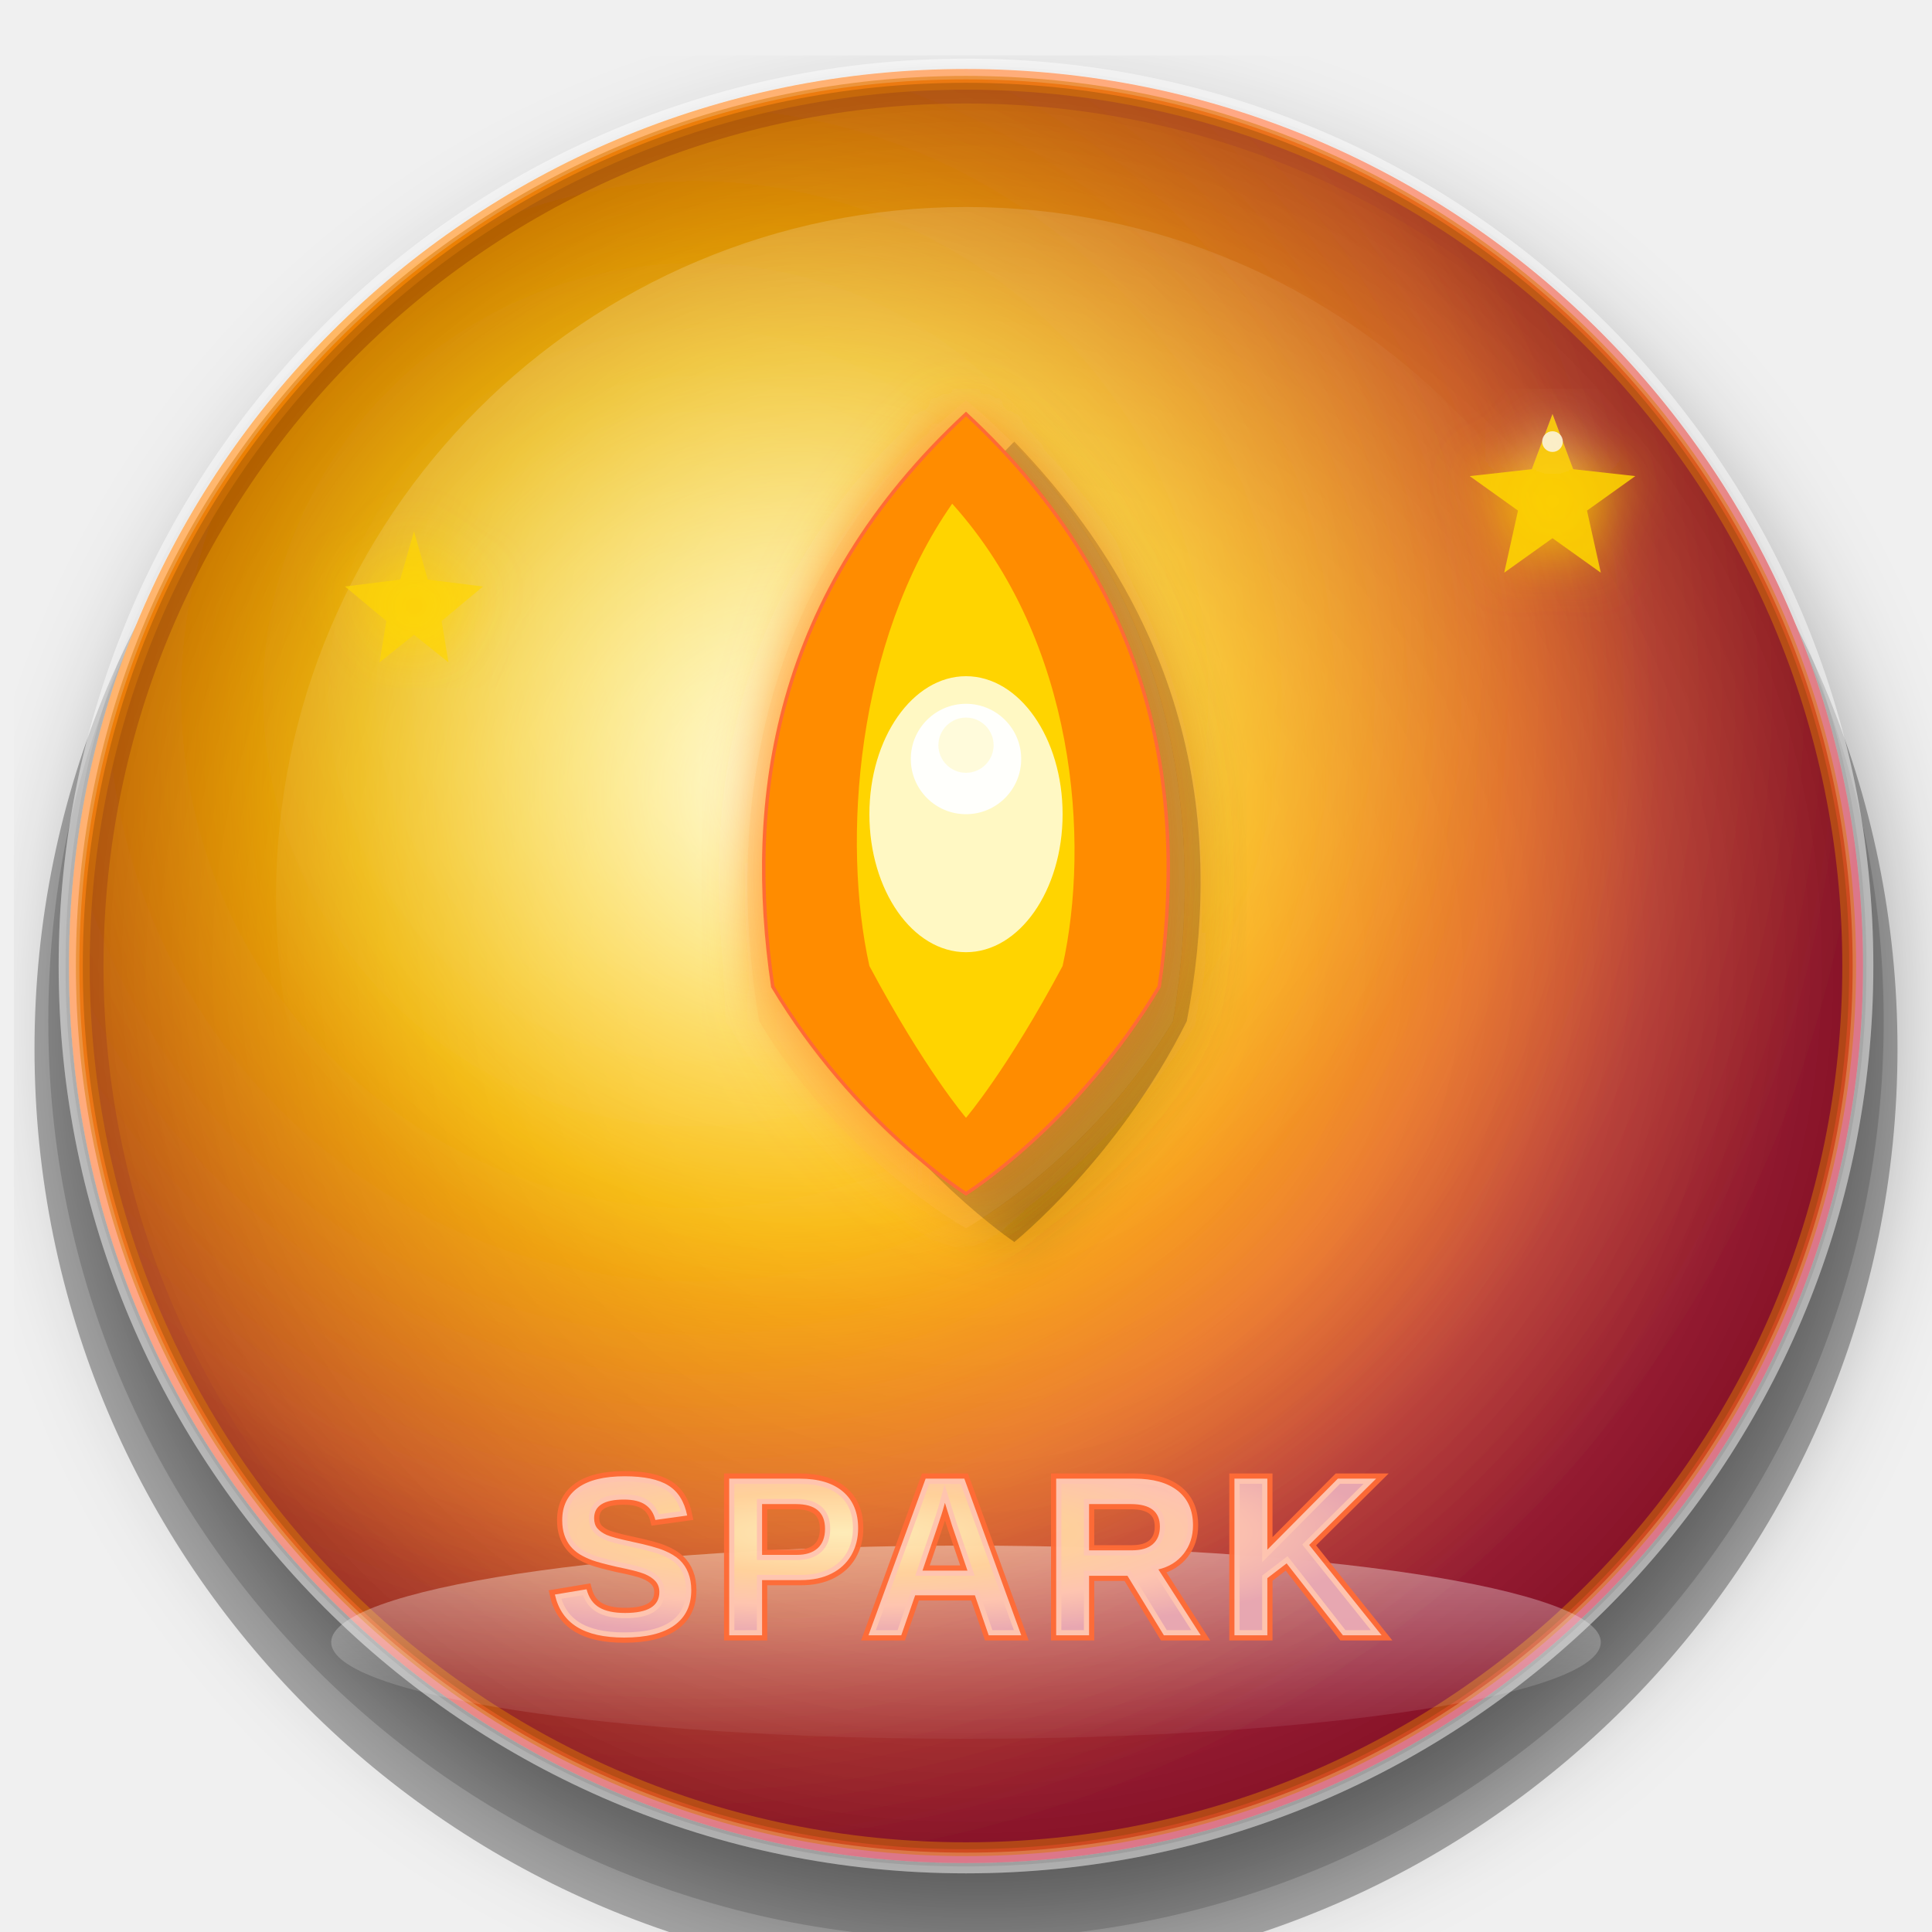
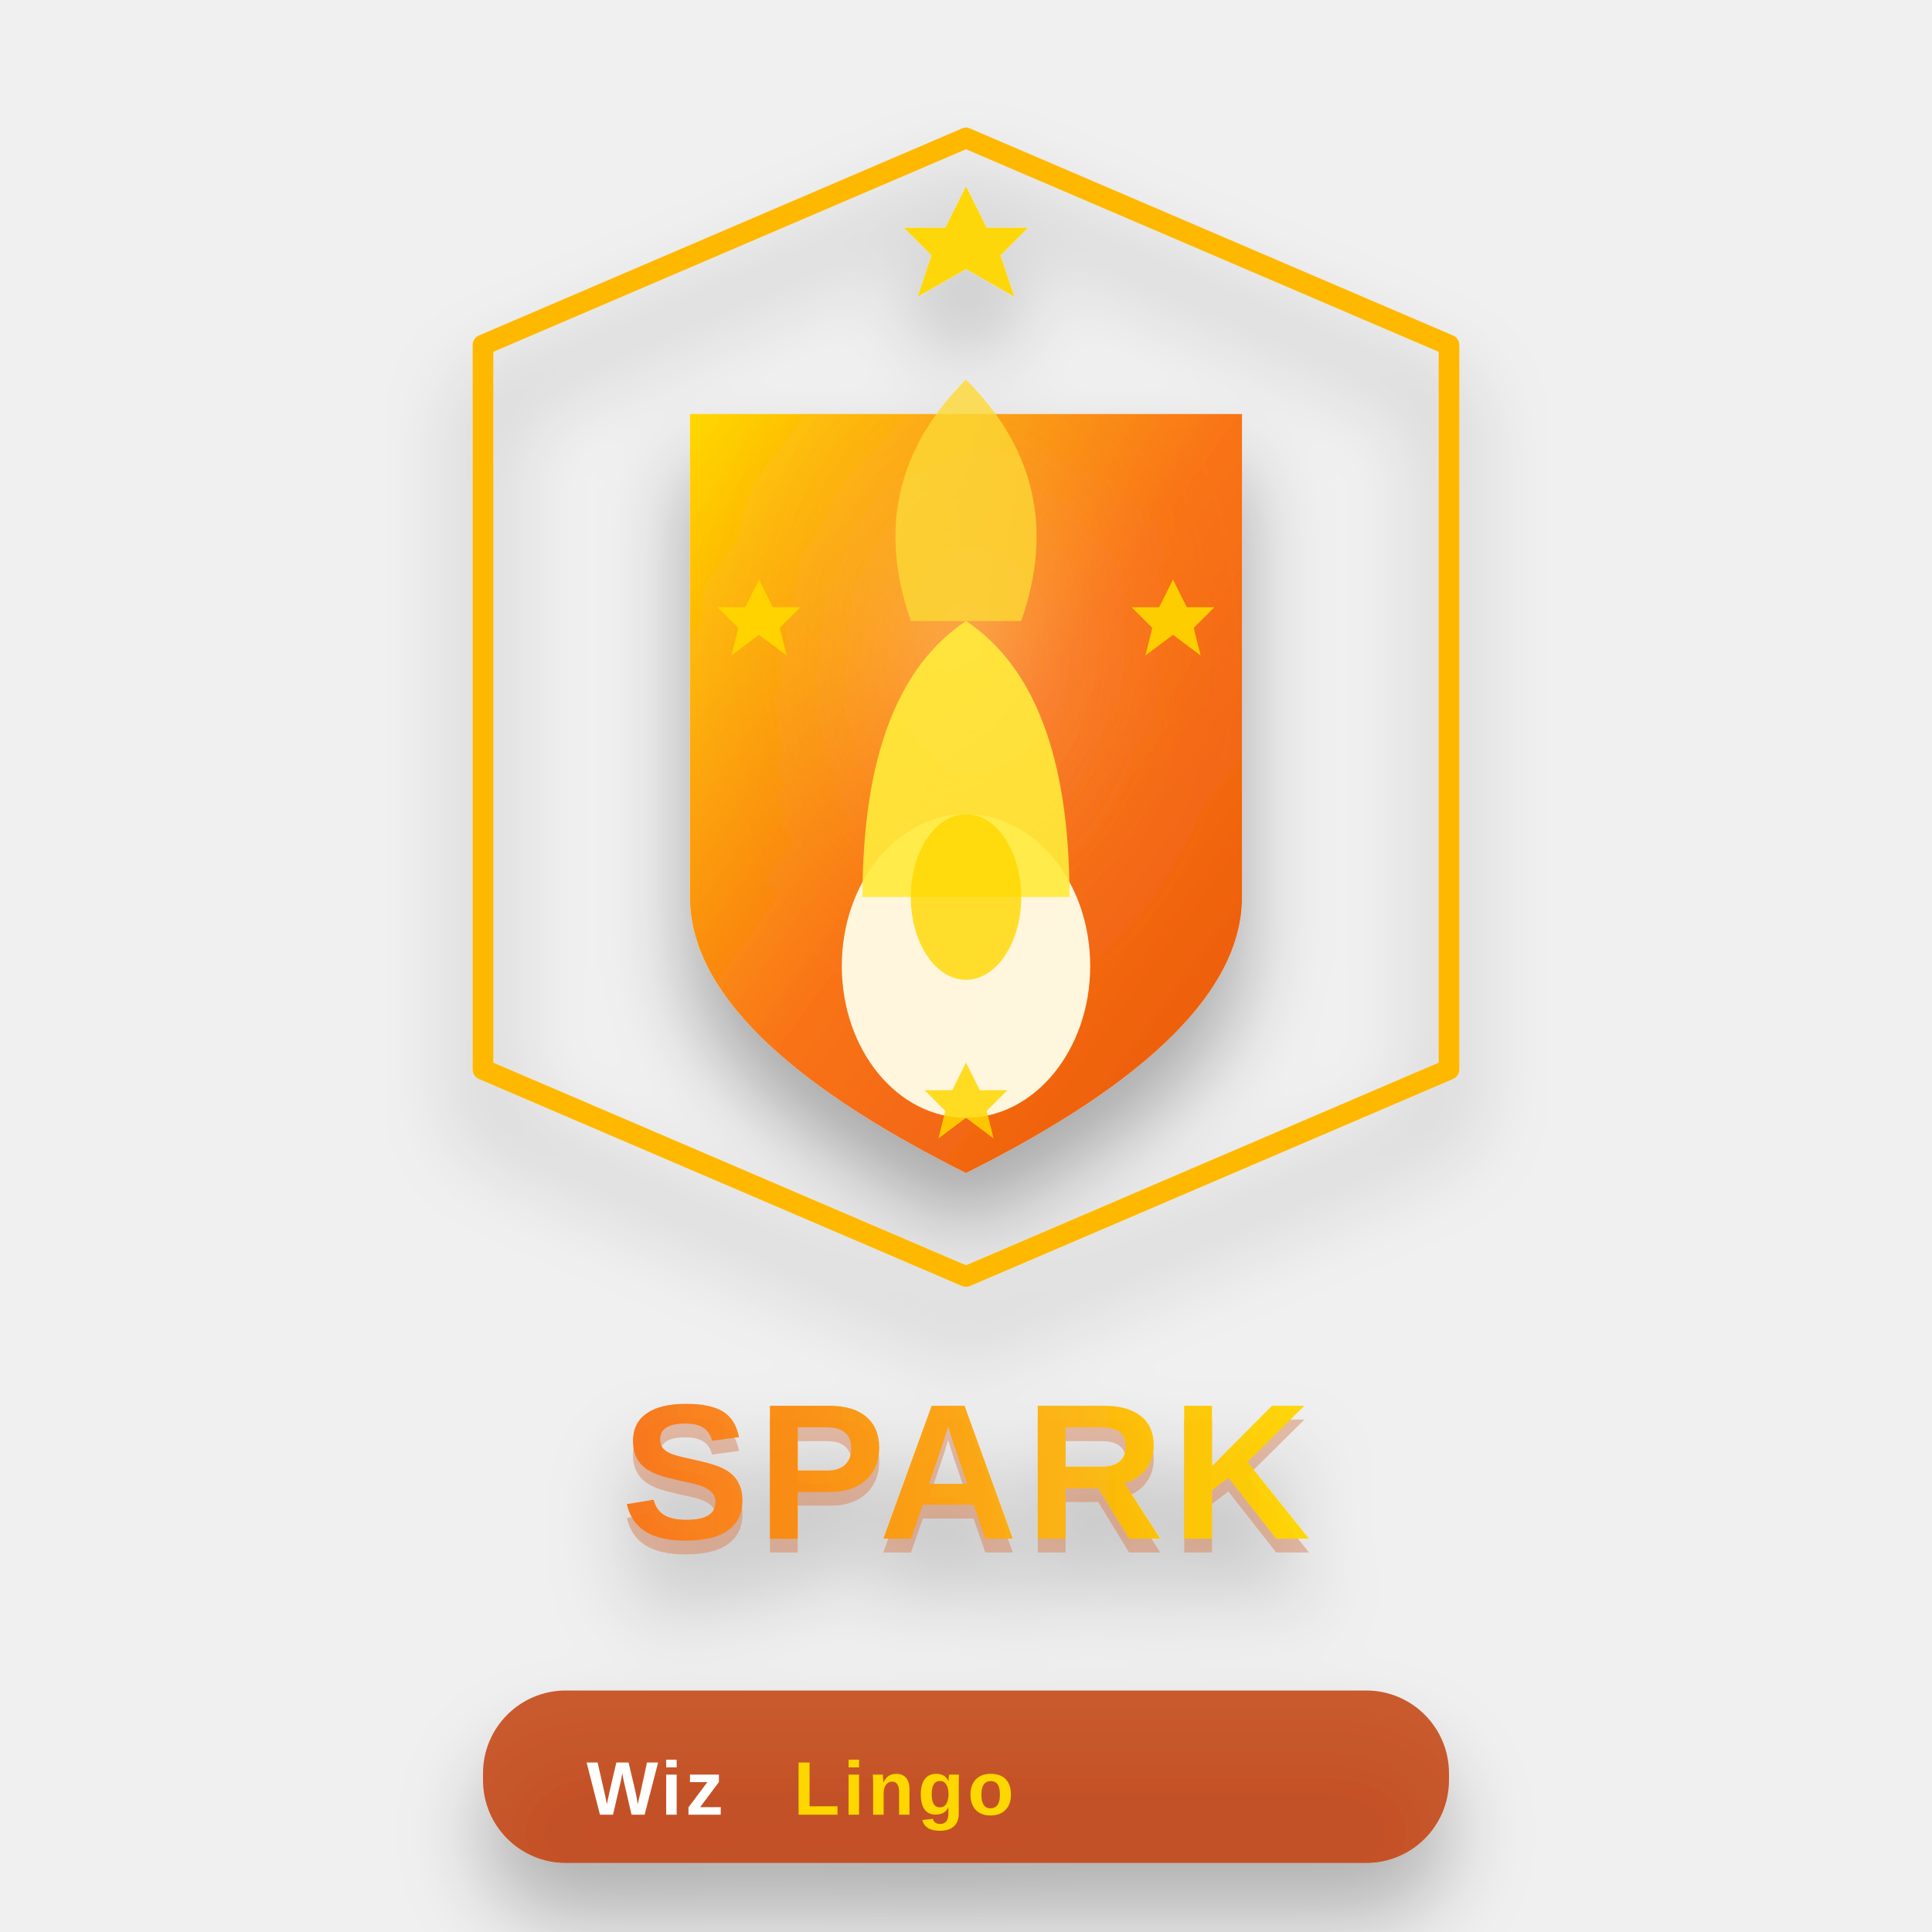
- <svg xmlns="http://www.w3.org/2000/svg" viewBox="0 0 280 280">
+ <svg xmlns="http://www.w3.org/2000/svg" viewBox="0 0 280 280" width="280" height="280">
  <defs>
-     <radialGradient id="sparkBg3D" cx="35%" cy="35%" r="65%">
-       <stop offset="0%" style="stop-color:#FFD54F;stop-opacity:1" />
-       <stop offset="40%" style="stop-color:#FF8C00;stop-opacity:1" />
-       <stop offset="70%" style="stop-color:#FF6B35;stop-opacity:1" />
-       <stop offset="100%" style="stop-color:#C41E3A;stop-opacity:1" />
+     <linearGradient id="sparkShield" x1="0%" y1="0%" x2="100%" y2="100%">
+       <stop offset="0%" style="stop-color:#FFD700;stop-opacity:1" />
+       <stop offset="50%" style="stop-color:#F97316;stop-opacity:1" />
+       <stop offset="100%" style="stop-color:#EA580C;stop-opacity:1" />
+     </linearGradient>
+     <radialGradient id="sparkGlow" cx="50%" cy="30%">
+       <stop offset="0%" style="stop-color:#FFFFFF;stop-opacity:0.4" />
+       <stop offset="100%" style="stop-color:#F97316;stop-opacity:0" />
    </radialGradient>
-     <radialGradient id="sparkInner3D" cx="40%" cy="40%" r="50%">
-       <stop offset="0%" style="stop-color:#FFFACD;stop-opacity:1" />
-       <stop offset="50%" style="stop-color:#FFD700;stop-opacity:0.6" />
-       <stop offset="100%" style="stop-color:#FF8C00;stop-opacity:0" />
-     </radialGradient>
-     <radialGradient id="sparkShine" cx="40%" cy="30%">
-       <stop offset="0%" style="stop-color:#FFFFFF;stop-opacity:0.8" />
-       <stop offset="100%" style="stop-color:#FFFFFF;stop-opacity:0" />
-     </radialGradient>
-     <radialGradient id="sparkRing" cx="50%" cy="50%">
-       <stop offset="0%" style="stop-color:#FFFFFF;stop-opacity:0.1" />
-       <stop offset="100%" style="stop-color:#000000;stop-opacity:0.3" />
-     </radialGradient>
-     <filter id="shadowDeep3D">
-       <feDropShadow dx="0" dy="16" stdDeviation="20" flood-color="#000000" flood-opacity="0.6" />
-       <feDropShadow dx="2" dy="8" stdDeviation="8" flood-color="#000000" flood-opacity="0.4" />
+     <filter id="sparkShadow">
+       <feDropShadow dx="0" dy="8" stdDeviation="6" flood-opacity="0.3" />
    </filter>
-     <filter id="innerShadow3D">
-       <feGaussianBlur in="SourceGraphic" stdDeviation="4" result="coloredBlur" />
-       <feMerge>
-         <feMergeNode in="coloredBlur" />
-         <feMergeNode in="SourceGraphic" />
-       </feMerge>
-     </filter>
-   </defs>
-   <circle cx="140" cy="152" r="135" fill="#000000" opacity="0.3" />
-   <circle cx="140" cy="148" r="133" fill="#000000" opacity="0.15" />
-   <circle cx="140" cy="140" r="130" fill="url(#sparkBg3D)" filter="url(#shadowDeep3D)" />
-   <circle cx="140" cy="140" r="128" fill="url(#sparkRing)" />
-   <circle cx="140" cy="140" r="125" fill="url(#sparkInner3D)" />
-   <circle cx="140" cy="130" r="100" fill="url(#sparkShine)" opacity="0.5" />
-   <circle cx="140" cy="140" r="130" fill="none" stroke="#FFFFFF" stroke-width="3" opacity="0.4" />
-   <circle cx="140" cy="140" r="131" fill="none" stroke="#FFFFFF" stroke-width="1" opacity="0.15" />
-   <circle cx="140" cy="140" r="128" fill="none" stroke="#D97706" stroke-width="2" opacity="0.5" />
-   <g transform="translate(140, 108)" filter="url(#innerShadow3D)">
-     <path d="M 3,-48 C -25,-20 -30,12 -25,38 C -12,58 3,68 3,68 C 3,68 18,56 28,36 C 33,10 30,-20 3,-48 Z" fill="#000000" opacity="0.25" transform="translate(4, 4)" />
-     <path d="M 0,-50 C -30,-25 -35,10 -30,40 C -18,60 0,70 0,70 C 0,70 18,60 30,40 C 35,10 30,-25 0,-50 Z" fill="#FFB84D" opacity="0.25" />
-     <path d="M 0,-48 C -28,-22 -32,8 -28,35 C -16,55 0,65 0,65 C 0,65 16,55 28,35 C 32,8 28,-22 0,-48 Z" fill="#FF8C00" stroke="#FF6B35" stroke-width="0.5" />
-     <path d="M -2,-35 C -16,-15 -18,14 -14,32 C -6,47 0,54 0,54 C 0,54 6,47 14,32 C 18,14 16,-15 -2,-35 Z" fill="#FFD700" opacity="0.95" />
-     <ellipse cx="0" cy="10" rx="14" ry="20" fill="#FFFACD" opacity="0.95" />
-     <circle cx="0" cy="2" r="8" fill="#FFFFFF" opacity="0.95" />
-     <circle cx="0" cy="0" r="4" fill="#FFFACD" opacity="0.7" />
-   </g>
-   <g filter="url(#innerShadow3D)" opacity="0.95">
-     <g transform="translate(225, 70)">
-       <path d="M 0,-10 L 3,-2 L 12,-1 L 5,4 L 7,13 L 0,8 L -7,13 L -5,4 L -12,-1 L -3,-2 Z" fill="#FFD700" opacity="0.9" />
-       <circle cx="0" cy="-6" r="1.5" fill="#FFFFFF" opacity="0.8" />
-     </g>
-     <g transform="translate(60, 85)">
-       <path d="M 0,-8 L 2,-1 L 10,0 L 4,5 L 5,11 L 0,7 L -5,11 L -4,5 L -10,0 L -2,-1 Z" fill="#FFD700" opacity="0.7" />
-     </g>
-   </g>
-   <defs>
-     <linearGradient id="sparkShineBar" x1="0%" y1="0%" x2="0%" y2="100%">
-       <stop offset="0%" style="stop-color:#FFFFFF;stop-opacity:0.4" />
-       <stop offset="100%" style="stop-color:#FFFFFF;stop-opacity:0.05" />
+     <linearGradient id="sparkTextGrad" x1="0%" y1="0%" x2="100%" y2="0%">
+       <stop offset="0%" style="stop-color:#F97316;stop-opacity:1" />
+       <stop offset="100%" style="stop-color:#FFD700;stop-opacity:1" />
    </linearGradient>
  </defs>
-   <ellipse cx="140" cy="238" rx="92" ry="14" fill="url(#sparkShineBar)" />
-   <text x="140" y="237" font-family="Fredoka, Arial" font-size="33" font-weight="900" text-anchor="middle" fill="url(#sparkBg3D)" letter-spacing="2" stroke="#FF6B35" stroke-width="1.5" opacity="0.95">SPARK</text>
-   <text x="140" y="237" font-family="Fredoka, Arial" font-size="33" font-weight="900" text-anchor="middle" fill="#FFFFFF" letter-spacing="2" opacity="0.6" stroke="none">SPARK</text>
+   <g filter="url(#sparkShadow)">
+     <polygon points="140,20 210,50 210,155 140,185 70,155 70,50" fill="none" stroke="#FFB800" stroke-width="3" stroke-linejoin="round" />
+     <path d="M 100 60 L 180 60 L 180 130 Q 180 150 140 170 Q 100 150 100 130 Z" fill="url(#sparkShield)" stroke="none" />
+     <path d="M 100 60 L 180 60 L 180 130 Q 180 150 140 170 Q 100 150 100 130 Z" fill="url(#sparkGlow)" opacity="0.6" stroke="none" />
+     <ellipse cx="140" cy="140" rx="18" ry="22" fill="#FFFDE7" opacity="0.95" />
+     <path d="M 125 130 Q 125 100 140 90 Q 155 100 155 130" fill="#FFEB3B" opacity="0.9" />
+     <path d="M 132 90 Q 125 70 140 55 Q 155 70 148 90" fill="#FDD835" opacity="0.8" />
+     <ellipse cx="140" cy="130" rx="8" ry="12" fill="#FFD700" opacity="0.8" />
+     <g transform="translate(110 90)">
+       <polygon points="0,-6 2,-2 6,-2 3,1 4,5 0,2 -4,5 -3,1 -6,-2 -2,-2" fill="#FFD700" opacity="0.9" />
+     </g>
+     <g transform="translate(170 90)">
+       <polygon points="0,-6 2,-2 6,-2 3,1 4,5 0,2 -4,5 -3,1 -6,-2 -2,-2" fill="#FFD700" opacity="0.9" />
+     </g>
+     <g transform="translate(140 160)">
+       <polygon points="0,-6 2,-2 6,-2 3,1 4,5 0,2 -4,5 -3,1 -6,-2 -2,-2" fill="#FFD700" opacity="0.85" />
+     </g>
+     <g transform="translate(140 35)">
+       <polygon points="0,-8 3,-2 9,-2 5,2 7,8 0,4 -7,8 -5,2 -9,-2 -3,-2" fill="#FFD700" opacity="0.95" />
+     </g>
+     <text x="140" y="225" font-family="Fredoka, Arial" font-size="28" font-weight="900" text-anchor="middle" fill="#C2410C" letter-spacing="1" opacity="0.3">
+       SPARK
+     </text>
+     <text x="140" y="223" font-family="Fredoka, Arial" font-size="28" font-weight="900" text-anchor="middle" fill="url(#sparkTextGrad)" letter-spacing="1" opacity="0.95">
+       SPARK
+     </text>
+     <rect x="70" y="245" width="140" height="25" rx="12" fill="#C2410C" opacity="0.85" />
+     <text x="85" y="263" font-family="Fredoka, Arial" font-size="11" font-weight="600" fill="#FFFFFF" letter-spacing="0.5">
+       Wiz
+     </text>
+     <text x="115" y="263" font-family="Fredoka, Arial" font-size="11" font-weight="600" fill="#FFD700" letter-spacing="0.5">
+       Lingo
+     </text>
+   </g>
</svg>
